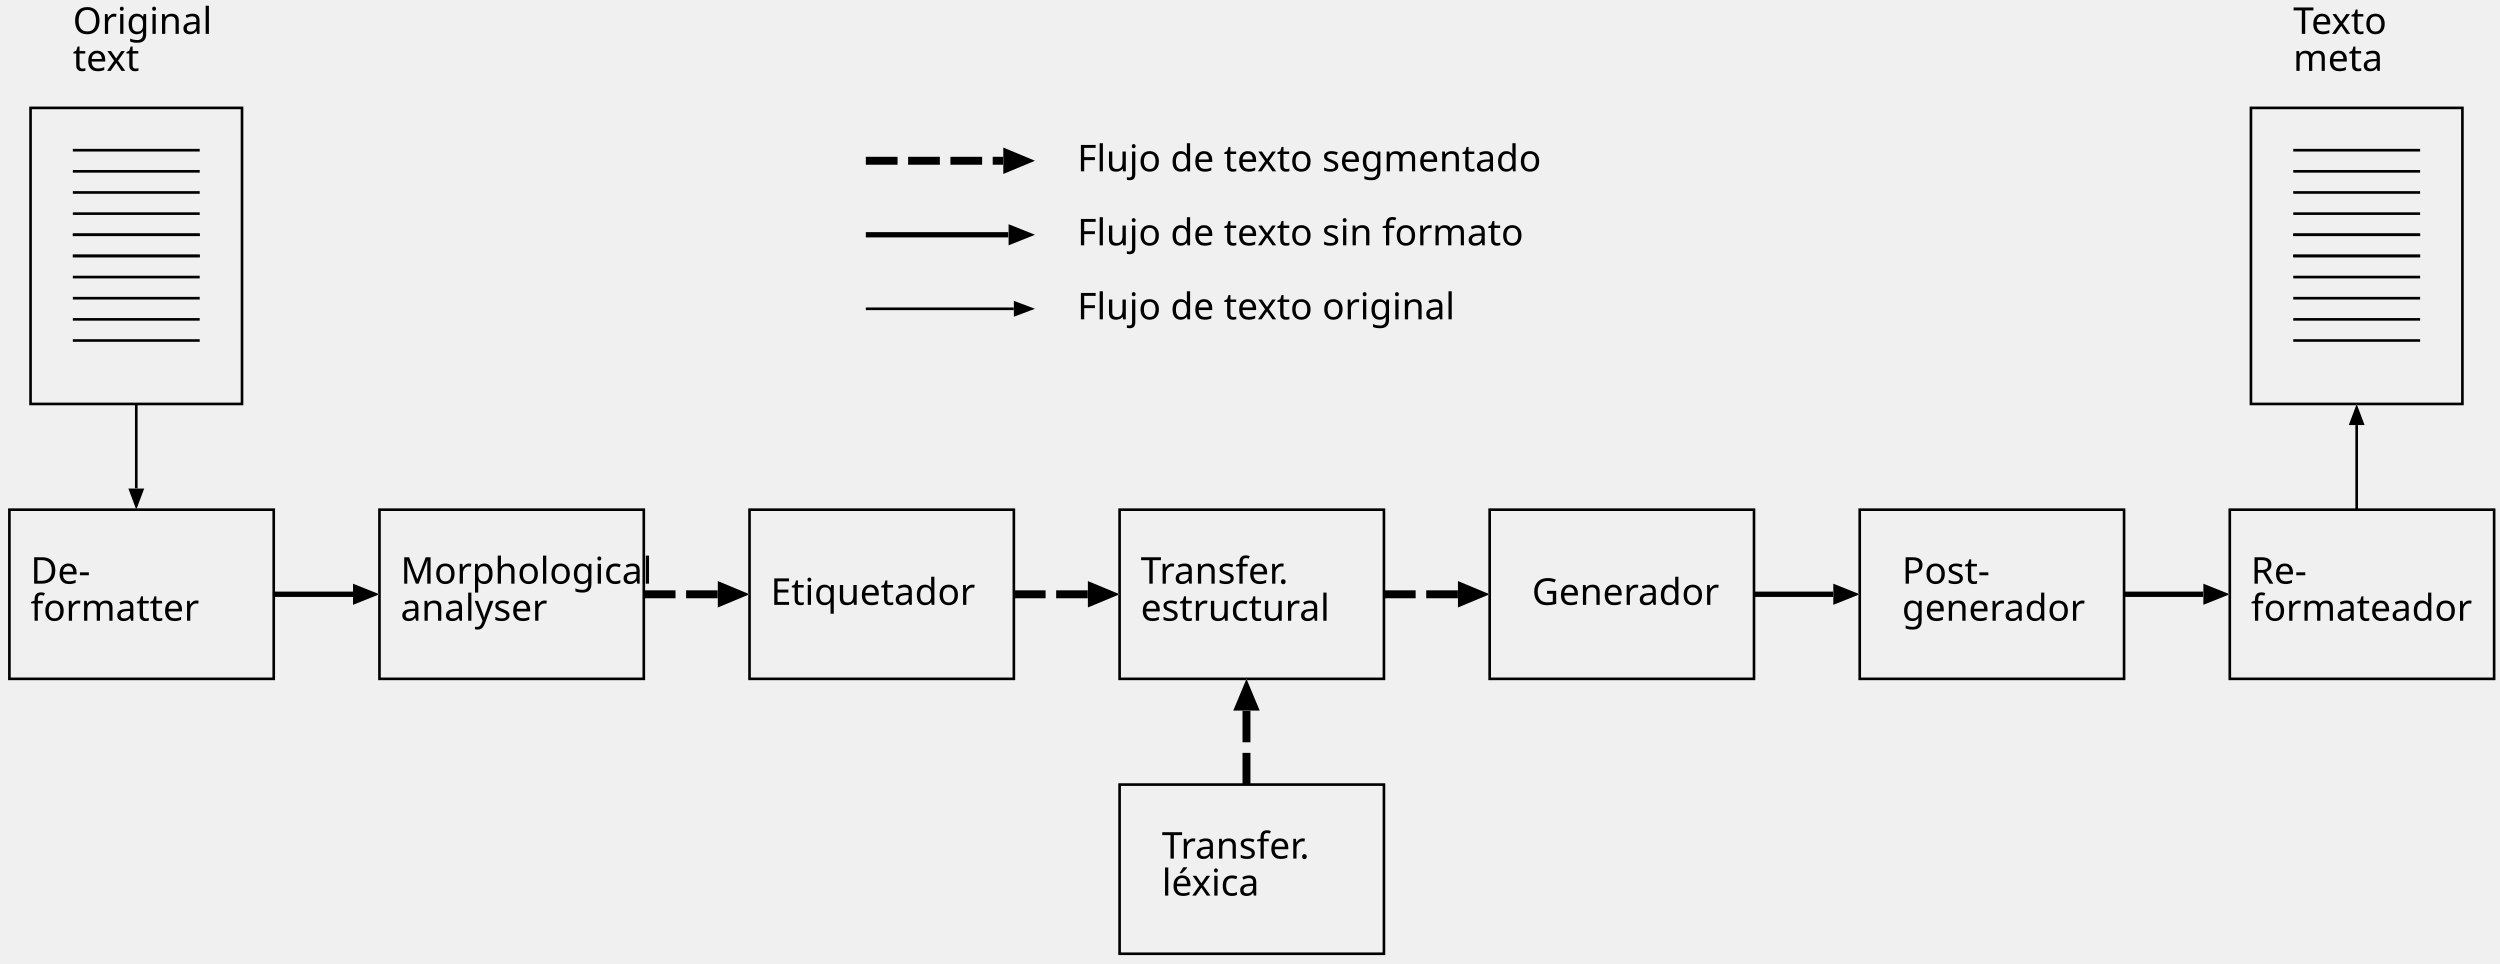
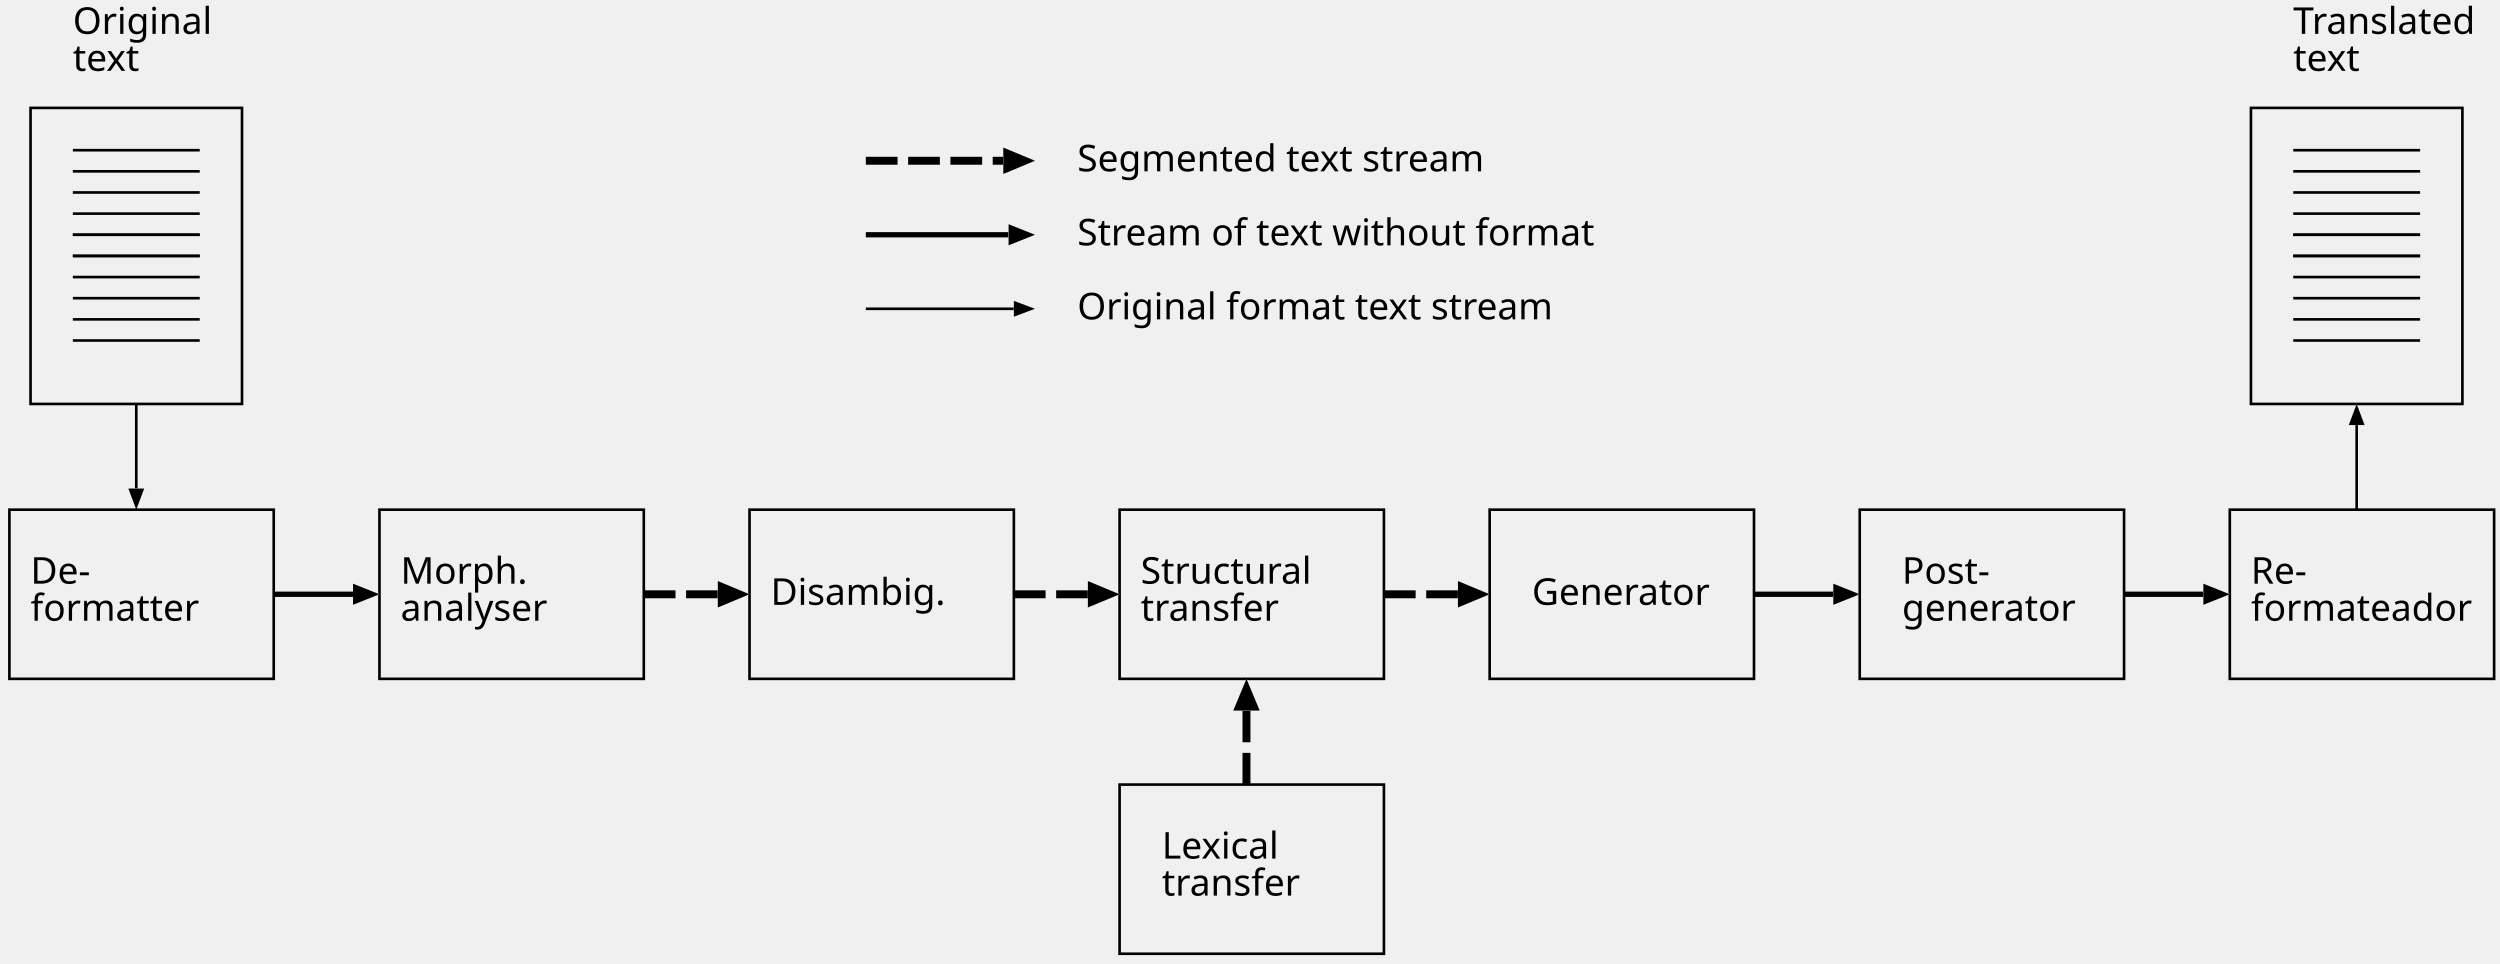
<svg xmlns="http://www.w3.org/2000/svg" viewBox="0 0 709.333 273.333" height="273.333" width="709.333" xml:space="preserve" id="svg2" version="1.1">
  <defs id="defs6" />
  <g transform="matrix(1.333333,0,0,-1.333333,0,273.3333)" id="g10">
    <g transform="scale(0.1)" id="g12">
      <path id="path14" style="fill:none;stroke:#000000;stroke-width:5.625;stroke-linecap:butt;stroke-linejoin:miter;stroke-miterlimit:10;stroke-dasharray:none;stroke-opacity:1" d="m 4745,605.398 h 562.5 v 360 H 4745 Z" />
      <g transform="scale(10)" id="g16">
        <text id="text22" style="font-variant:normal;font-weight:normal;font-size:7.875px;font-family:'Courier 10 Pitch';-inkscape-font-specification:Courier;writing-mode:lr-tb;fill:#000000;fill-opacity:1;fill-rule:nonzero;stroke:none" transform="matrix(1,0,0,-1,479,80.7898)">
          <tspan id="tspan18" y="0" x="0 4.725 9.45">Re-</tspan>
          <tspan id="tspan20" y="7.875" x="0 4.725 9.45 14.175 18.9 23.625 28.35 33.075 37.8 42.525 47.25">formateador</tspan>
        </text>
      </g>
      <path id="path24" style="fill:none;stroke:#000000;stroke-width:5.625;stroke-linecap:butt;stroke-linejoin:miter;stroke-miterlimit:10;stroke-dasharray:none;stroke-opacity:1" d="M 807.5,605.398 H 1370 v 360 H 807.5 Z" />
      <g transform="scale(10)" id="g26">
        <text id="text32" style="font-variant:normal;font-weight:normal;font-size:7.875px;font-family:'Courier 10 Pitch';-inkscape-font-specification:Courier;writing-mode:lr-tb;fill:#000000;fill-opacity:1;fill-rule:nonzero;stroke:none" transform="matrix(1,0,0,-1,85.25,80.7898)">
-           <tspan id="tspan28" y="0" x="0 4.725 9.45 14.175 18.9 23.625 28.35 33.075 37.8 42.525">Morphological</tspan>
+           <tspan id="tspan28" y="0" x="0 4.725 9.45 14.175 18.9 23.625 28.35 33.075 37.8 42.525">Morph.</tspan>
          <tspan id="tspan30" y="7.875" x="0 4.725 9.45 14.175 18.9 23.625 28.35 33.075 37.8 42.525 47.25">analyser</tspan>
        </text>
      </g>
      <path id="path34" style="fill:none;stroke:#000000;stroke-width:5.625;stroke-linecap:butt;stroke-linejoin:miter;stroke-miterlimit:10;stroke-dasharray:none;stroke-opacity:1" d="m 1595,605.398 h 562.5 v 360 H 1595 Z" />
      <g transform="scale(10)" id="g36">
        <text id="text40" style="font-variant:normal;font-weight:normal;font-size:7.875px;font-family:'Courier 10 Pitch';-inkscape-font-specification:Courier;writing-mode:lr-tb;fill:#000000;fill-opacity:1;fill-rule:nonzero;stroke:none" transform="matrix(1,0,0,-1,164,76.2898)">
-           <tspan id="tspan38" y="0" x="0 4.725 9.45 14.175 18.9 23.625 28.35 33.075 37.8 42.525 47.25">Etiquetador</tspan>
+           <tspan id="tspan38" y="0" x="0 4.725 9.45 14.175 18.9 23.625 28.35 33.075 37.8 42.525 47.25">Disambig.</tspan>
        </text>
      </g>
      <path id="path42" style="fill:none;stroke:#000000;stroke-width:5.625;stroke-linecap:butt;stroke-linejoin:miter;stroke-miterlimit:10;stroke-dasharray:none;stroke-opacity:1" d="M 2382.5,605.398 H 2945 v 360 h -562.5 z" />
      <g transform="scale(10)" id="g44">
        <text id="text50" style="font-variant:normal;font-weight:normal;font-size:7.875px;font-family:'Courier 10 Pitch';-inkscape-font-specification:Courier;writing-mode:lr-tb;fill:#000000;fill-opacity:1;fill-rule:nonzero;stroke:none" transform="matrix(1,0,0,-1,242.75,80.7898)">
-           <tspan id="tspan46" y="0" x="0 4.725 9.45 14.175 18.9 23.625 28.35 33.075 37.8">Transfer.</tspan>
-           <tspan id="tspan48" y="7.875" x="0 4.725 9.45 14.175 18.9 23.625 28.35 33.075 37.8 42.525 47.25">estructural</tspan>
+           <tspan id="tspan46" y="0" x="0 4.725 9.45 14.175 18.9 23.625 28.35 33.075 37.8">Structural</tspan>
+           <tspan id="tspan48" y="7.875" x="0 4.725 9.45 14.175 18.9 23.625 28.35 33.075 37.8 42.525 47.25">transfer</tspan>
        </text>
      </g>
      <path id="path52" style="fill:none;stroke:#000000;stroke-width:5.625;stroke-linecap:butt;stroke-linejoin:miter;stroke-miterlimit:10;stroke-dasharray:none;stroke-opacity:1" d="m 3170,605.398 h 562.5 v 360 H 3170 Z" />
      <g transform="scale(10)" id="g54">
        <text id="text58" style="font-variant:normal;font-weight:normal;font-size:7.875px;font-family:'Courier 10 Pitch';-inkscape-font-specification:Courier;writing-mode:lr-tb;fill:#000000;fill-opacity:1;fill-rule:nonzero;stroke:none" transform="matrix(1,0,0,-1,326,76.2898)">
-           <tspan id="tspan56" y="0" x="0 4.725 9.45 14.175 18.9 23.625 28.35 33.075 37.8">Generador</tspan>
+           <tspan id="tspan56" y="0" x="0 4.725 9.45 14.175 18.9 23.625 28.35 33.075 37.8">Generator</tspan>
        </text>
      </g>
      <path id="path60" style="fill:none;stroke:#000000;stroke-width:5.625;stroke-linecap:butt;stroke-linejoin:miter;stroke-miterlimit:10;stroke-dasharray:none;stroke-opacity:1" d="M 3957.5,605.398 H 4520 v 360 h -562.5 z" />
      <g transform="scale(10)" id="g62">
        <text id="text68" style="font-variant:normal;font-weight:normal;font-size:7.875px;font-family:'Courier 10 Pitch';-inkscape-font-specification:Courier;writing-mode:lr-tb;fill:#000000;fill-opacity:1;fill-rule:nonzero;stroke:none" transform="matrix(1,0,0,-1,404.75,80.7898)">
          <tspan id="tspan64" y="0" x="0 4.725 9.45 14.175 18.9">Post-</tspan>
-           <tspan id="tspan66" y="7.875" x="0 4.725 9.45 14.175 18.9 23.625 28.35 33.075 37.8">generador</tspan>
+           <tspan id="tspan66" y="7.875" x="0 4.725 9.45 14.175 18.9 23.625 28.35 33.075 37.8">generator</tspan>
        </text>
      </g>
      <path id="path70" style="fill:none;stroke:#000000;stroke-width:5.625;stroke-linecap:butt;stroke-linejoin:miter;stroke-miterlimit:10;stroke-dasharray:none;stroke-opacity:1" d="M 2382.5,20.398 H 2945 v 360 h -562.5 z" />
      <g transform="scale(10)" id="g72">
        <text id="text78" style="font-variant:normal;font-weight:normal;font-size:7.875px;font-family:'Courier 10 Pitch';-inkscape-font-specification:Courier;writing-mode:lr-tb;fill:#000000;fill-opacity:1;fill-rule:nonzero;stroke:none" transform="matrix(1,0,0,-1,247.25,22.2898)">
-           <tspan id="tspan74" y="0" x="0 4.725 9.45 14.175 18.9 23.625 28.35 33.075 37.8">Transfer.</tspan>
-           <tspan id="tspan76" y="7.875" x="0 4.725 9.45 14.175 18.9 23.625">léxica</tspan>
+           <tspan id="tspan74" y="0" x="0 4.725 9.45 14.175 18.9 23.625 28.35 33.075 37.8">Lexical</tspan>
+           <tspan id="tspan76" y="7.875" x="0 4.725 9.45 14.175 18.9 23.625">transfer</tspan>
        </text>
      </g>
      <path id="path80" style="fill:none;stroke:#000000;stroke-width:5.625;stroke-linecap:butt;stroke-linejoin:miter;stroke-miterlimit:10;stroke-dasharray:none;stroke-opacity:1" d="m 65,1190.4 h 450 v 630 H 65 Z" />
      <path id="path82" style="fill:none;stroke:#000000;stroke-width:5.625;stroke-linecap:butt;stroke-linejoin:miter;stroke-miterlimit:1;stroke-dasharray:none;stroke-opacity:1" d="M 155,1550.4 H 425" />
      <path id="path84" style="fill:none;stroke:#000000;stroke-width:5.625;stroke-linecap:butt;stroke-linejoin:miter;stroke-miterlimit:1;stroke-dasharray:none;stroke-opacity:1" d="M 155,1505.4 H 425" />
      <path id="path86" style="fill:none;stroke:#000000;stroke-width:5.625;stroke-linecap:butt;stroke-linejoin:miter;stroke-miterlimit:1;stroke-dasharray:none;stroke-opacity:1" d="M 155,1460.4 H 425" />
      <path id="path88" style="fill:none;stroke:#000000;stroke-width:5.625;stroke-linecap:butt;stroke-linejoin:miter;stroke-miterlimit:1;stroke-dasharray:none;stroke-opacity:1" d="M 155,1415.4 H 425" />
      <path id="path90" style="fill:none;stroke:#000000;stroke-width:5.625;stroke-linecap:butt;stroke-linejoin:miter;stroke-miterlimit:1;stroke-dasharray:none;stroke-opacity:1" d="M 155,1370.4 H 425" />
      <path id="path92" style="fill:none;stroke:#000000;stroke-width:5.625;stroke-linecap:butt;stroke-linejoin:miter;stroke-miterlimit:1;stroke-dasharray:none;stroke-opacity:1" d="M 155,1325.4 H 425" />
      <path id="path94" style="fill:none;stroke:#000000;stroke-width:5.625;stroke-linecap:butt;stroke-linejoin:miter;stroke-miterlimit:1;stroke-dasharray:none;stroke-opacity:1" d="M 155,1730.4 H 425" />
      <path id="path96" style="fill:none;stroke:#000000;stroke-width:5.625;stroke-linecap:butt;stroke-linejoin:miter;stroke-miterlimit:1;stroke-dasharray:none;stroke-opacity:1" d="M 155,1685.4 H 425" />
      <path id="path98" style="fill:none;stroke:#000000;stroke-width:5.625;stroke-linecap:butt;stroke-linejoin:miter;stroke-miterlimit:1;stroke-dasharray:none;stroke-opacity:1" d="M 155,1640.4 H 425" />
      <path id="path100" style="fill:none;stroke:#000000;stroke-width:5.625;stroke-linecap:butt;stroke-linejoin:miter;stroke-miterlimit:1;stroke-dasharray:none;stroke-opacity:1" d="M 155,1595.4 H 425" />
      <path id="path102" style="fill:none;stroke:#000000;stroke-width:5.625;stroke-linecap:butt;stroke-linejoin:miter;stroke-miterlimit:1;stroke-dasharray:none;stroke-opacity:1" d="M 155,1550.4 H 425" />
      <path id="path104" style="fill:none;stroke:#000000;stroke-width:5.625;stroke-linecap:butt;stroke-linejoin:miter;stroke-miterlimit:1;stroke-dasharray:none;stroke-opacity:1" d="M 155,1505.4 H 425" />
      <g transform="scale(10)" id="g106">
        <text id="text112" style="font-variant:normal;font-weight:normal;font-size:7.875px;font-family:'Courier 10 Pitch';-inkscape-font-specification:Courier;writing-mode:lr-tb;fill:#000000;fill-opacity:1;fill-rule:nonzero;stroke:none" transform="matrix(1,0,0,-1,15.5,197.79)">
          <tspan id="tspan108" y="0" x="0 4.725 9.45 14.175 18.9">Original</tspan>
          <tspan id="tspan110" y="7.875" x="0 4.725 9.45 14.175 18.9 23.625">text</tspan>
        </text>
      </g>
      <path id="path114" style="fill:none;stroke:#000000;stroke-width:5.625;stroke-linecap:butt;stroke-linejoin:miter;stroke-miterlimit:10;stroke-dasharray:none;stroke-opacity:1" d="m 4790,1190.4 h 450 v 630 h -450 z" />
      <path id="path116" style="fill:none;stroke:#000000;stroke-width:5.625;stroke-linecap:butt;stroke-linejoin:miter;stroke-miterlimit:1;stroke-dasharray:none;stroke-opacity:1" d="m 4880,1550.4 h 270" />
      <path id="path118" style="fill:none;stroke:#000000;stroke-width:5.625;stroke-linecap:butt;stroke-linejoin:miter;stroke-miterlimit:1;stroke-dasharray:none;stroke-opacity:1" d="m 4880,1505.4 h 270" />
      <path id="path120" style="fill:none;stroke:#000000;stroke-width:5.625;stroke-linecap:butt;stroke-linejoin:miter;stroke-miterlimit:1;stroke-dasharray:none;stroke-opacity:1" d="m 4880,1460.4 h 270" />
      <path id="path122" style="fill:none;stroke:#000000;stroke-width:5.625;stroke-linecap:butt;stroke-linejoin:miter;stroke-miterlimit:1;stroke-dasharray:none;stroke-opacity:1" d="m 4880,1415.4 h 270" />
      <path id="path124" style="fill:none;stroke:#000000;stroke-width:5.625;stroke-linecap:butt;stroke-linejoin:miter;stroke-miterlimit:1;stroke-dasharray:none;stroke-opacity:1" d="m 4880,1370.4 h 270" />
      <path id="path126" style="fill:none;stroke:#000000;stroke-width:5.625;stroke-linecap:butt;stroke-linejoin:miter;stroke-miterlimit:1;stroke-dasharray:none;stroke-opacity:1" d="m 4880,1325.4 h 270" />
      <path id="path128" style="fill:none;stroke:#000000;stroke-width:5.625;stroke-linecap:butt;stroke-linejoin:miter;stroke-miterlimit:1;stroke-dasharray:none;stroke-opacity:1" d="m 4880,1730.4 h 270" />
      <path id="path130" style="fill:none;stroke:#000000;stroke-width:5.625;stroke-linecap:butt;stroke-linejoin:miter;stroke-miterlimit:1;stroke-dasharray:none;stroke-opacity:1" d="m 4880,1685.4 h 270" />
      <path id="path132" style="fill:none;stroke:#000000;stroke-width:5.625;stroke-linecap:butt;stroke-linejoin:miter;stroke-miterlimit:1;stroke-dasharray:none;stroke-opacity:1" d="m 4880,1640.4 h 270" />
      <path id="path134" style="fill:none;stroke:#000000;stroke-width:5.625;stroke-linecap:butt;stroke-linejoin:miter;stroke-miterlimit:1;stroke-dasharray:none;stroke-opacity:1" d="m 4880,1595.4 h 270" />
      <path id="path136" style="fill:none;stroke:#000000;stroke-width:5.625;stroke-linecap:butt;stroke-linejoin:miter;stroke-miterlimit:1;stroke-dasharray:none;stroke-opacity:1" d="m 4880,1550.4 h 270" />
      <path id="path138" style="fill:none;stroke:#000000;stroke-width:5.625;stroke-linecap:butt;stroke-linejoin:miter;stroke-miterlimit:1;stroke-dasharray:none;stroke-opacity:1" d="m 4880,1505.4 h 270" />
      <g transform="scale(10)" id="g140">
        <text id="text146" style="font-variant:normal;font-weight:normal;font-size:7.875px;font-family:'Courier 10 Pitch';-inkscape-font-specification:Courier;writing-mode:lr-tb;fill:#000000;fill-opacity:1;fill-rule:nonzero;stroke:none" transform="matrix(1,0,0,-1,488,197.79)">
-           <tspan id="tspan142" y="0" x="0 4.725 9.45 14.175 18.9">Texto</tspan>
-           <tspan id="tspan144" y="7.875" x="0 4.725 9.45 14.175">meta</tspan>
+           <tspan id="tspan142" y="0" x="0 4.725 9.45 14.175 18.9">Translated</tspan>
+           <tspan id="tspan144" y="7.875" x="0 4.725 9.45 14.175">text</tspan>
        </text>
      </g>
      <path id="path148" style="fill:none;stroke:#000000;stroke-width:16.875;stroke-linecap:butt;stroke-linejoin:miter;stroke-miterlimit:1;stroke-dasharray:67.5, 22.5;stroke-dashoffset:0;stroke-opacity:1" d="M 1842.5,1707.9 H 2135" />
      <path id="path150" style="fill:#ffffff;fill-opacity:1;fill-rule:nonzero;stroke:none" d="m 2202.5,1707.9 -67.5,-28.13 v 56.25" />
      <path id="path152" style="fill:#000000;fill-opacity:1;fill-rule:nonzero;stroke:none" d="m 2202.5,1707.9 -67.5,-28.13 v 56.25" />
      <path id="path154" style="fill:none;stroke:#000000;stroke-width:11.25;stroke-linecap:butt;stroke-linejoin:miter;stroke-miterlimit:1;stroke-dasharray:none;stroke-opacity:1" d="m 1842.5,1550.4 h 303.75" />
      <path id="path156" style="fill:#ffffff;fill-opacity:1;fill-rule:nonzero;stroke:none" d="m 2202.5,1550.4 -56.25,-22.5 v 45" />
      <path id="path158" style="fill:#000000;fill-opacity:1;fill-rule:nonzero;stroke:none" d="m 2202.5,1550.4 -56.25,-22.5 v 45" />
      <path id="path160" style="fill:none;stroke:#000000;stroke-width:5.625;stroke-linecap:butt;stroke-linejoin:miter;stroke-miterlimit:1;stroke-dasharray:none;stroke-opacity:1" d="m 1842.5,1392.9 h 315" />
      <path id="path162" style="fill:#ffffff;fill-opacity:1;fill-rule:nonzero;stroke:none" d="m 2202.5,1392.9 -45,-16.88 v 33.75" />
      <path id="path164" style="fill:#000000;fill-opacity:1;fill-rule:nonzero;stroke:none" d="m 2202.5,1392.9 -45,-16.88 v 33.75" />
      <g transform="scale(10)" id="g166">
        <text id="text174" style="font-variant:normal;font-weight:normal;font-size:7.875px;font-family:'Courier 10 Pitch';-inkscape-font-specification:Courier;writing-mode:lr-tb;fill:#000000;fill-opacity:1;fill-rule:nonzero;stroke:none" transform="matrix(1,0,0,-1,229.25,168.54)">
-           <tspan id="tspan168" y="0" x="0 4.725 9.45 14.175 18.9 23.625 28.35 33.075 37.8 42.525 47.25 51.975 56.7 61.425 66.15 70.875 75.6 80.325 85.05 89.775 94.5 99.225 103.95 108.675 113.4">Flujo de texto segmentado</tspan>
-           <tspan id="tspan170" y="31.5" x="0 4.725 9.45 14.175 18.9 23.625 28.35 33.075 37.8 42.525 47.25 51.975 56.7 61.425 66.15 70.875 75.6 80.325 85.05 89.775 94.5 99.225 103.95">Flujo de texto original</tspan>
-           <tspan id="tspan172" y="15.75" x="0 4.725 9.45 14.175 18.9 23.625 28.35 33.075 37.8 42.525 47.25 51.975 56.7 61.425 66.15 70.875 75.6 80.325 85.05 89.775 94.5 99.225 103.95 108.675 113.4 118.125">Flujo de texto sin formato</tspan>
+           <tspan id="tspan168" y="0" x="0 4.725 9.45 14.175 18.9 23.625 28.35 33.075 37.8 42.525 47.25 51.975 56.7 61.425 66.15 70.875 75.6 80.325 85.05 89.775 94.5 99.225 103.95 108.675 113.4">Segmented text stream</tspan>
+           <tspan id="tspan170" y="31.5" x="0 4.725 9.45 14.175 18.9 23.625 28.35 33.075 37.8 42.525 47.25 51.975 56.7 61.425 66.15 70.875 75.6 80.325 85.05 89.775 94.5 99.225 103.95">Original format text stream</tspan>
+           <tspan id="tspan172" y="15.75" x="0 4.725 9.45 14.175 18.9 23.625 28.35 33.075 37.8 42.525 47.25 51.975 56.7 61.425 66.15 70.875 75.6 80.325 85.05 89.775 94.5 99.225 103.95 108.675 113.4 118.125">Stream of text without format</tspan>
        </text>
      </g>
      <path id="path176" style="fill:none;stroke:#000000;stroke-width:5.625;stroke-linecap:butt;stroke-linejoin:miter;stroke-miterlimit:1;stroke-dasharray:none;stroke-opacity:1" d="m 290,1190.4 v -180" />
      <path id="path178" style="fill:#ffffff;fill-opacity:1;fill-rule:nonzero;stroke:none" d="m 290,965.398 -16.875,45.002 h 33.75" />
      <path id="path180" style="fill:#000000;fill-opacity:1;fill-rule:nonzero;stroke:none" d="m 290,965.398 -16.875,45.002 h 33.75" />
      <path id="path182" style="fill:none;stroke:#000000;stroke-width:5.625;stroke-linecap:butt;stroke-linejoin:miter;stroke-miterlimit:1;stroke-dasharray:none;stroke-opacity:1" d="M 5015,1145.4 V 965.398" />
      <path id="path184" style="fill:#ffffff;fill-opacity:1;fill-rule:nonzero;stroke:none" d="m 5015,1190.4 16.88,-45 h -33.75" />
      <path id="path186" style="fill:#000000;fill-opacity:1;fill-rule:nonzero;stroke:none" d="m 5015,1190.4 16.88,-45 h -33.75" />
      <path id="path188" style="fill:none;stroke:#000000;stroke-width:11.25;stroke-linecap:butt;stroke-linejoin:miter;stroke-miterlimit:1;stroke-dasharray:none;stroke-opacity:1" d="M 582.5,785.398 H 751.25" />
      <path id="path190" style="fill:#ffffff;fill-opacity:1;fill-rule:nonzero;stroke:none" d="m 807.5,785.398 -56.25,-22.5 v 45" />
      <path id="path192" style="fill:#000000;fill-opacity:1;fill-rule:nonzero;stroke:none" d="m 807.5,785.398 -56.25,-22.5 v 45" />
      <path id="path194" style="fill:none;stroke:#000000;stroke-width:11.25;stroke-linecap:butt;stroke-linejoin:miter;stroke-miterlimit:1;stroke-dasharray:none;stroke-opacity:1" d="m 3732.5,785.398 h 168.75" />
      <path id="path196" style="fill:#ffffff;fill-opacity:1;fill-rule:nonzero;stroke:none" d="m 3957.5,785.398 -56.25,-22.5 v 45" />
      <path id="path198" style="fill:#000000;fill-opacity:1;fill-rule:nonzero;stroke:none" d="m 3957.5,785.398 -56.25,-22.5 v 45" />
      <path id="path200" style="fill:none;stroke:#000000;stroke-width:11.25;stroke-linecap:butt;stroke-linejoin:miter;stroke-miterlimit:1;stroke-dasharray:none;stroke-opacity:1" d="m 4520,785.398 h 168.75" />
      <path id="path202" style="fill:#ffffff;fill-opacity:1;fill-rule:nonzero;stroke:none" d="m 4745,785.398 -56.25,-22.5 v 45" />
      <path id="path204" style="fill:#000000;fill-opacity:1;fill-rule:nonzero;stroke:none" d="m 4745,785.398 -56.25,-22.5 v 45" />
      <path id="path206" style="fill:none;stroke:#000000;stroke-width:16.875;stroke-linecap:butt;stroke-linejoin:miter;stroke-miterlimit:1;stroke-dasharray:67.5, 22.5;stroke-dashoffset:0;stroke-opacity:1" d="m 1370,785.398 h 157.5" />
      <path id="path208" style="fill:#ffffff;fill-opacity:1;fill-rule:nonzero;stroke:none" d="m 1595,785.398 -67.5,-28.125 v 56.25" />
      <path id="path210" style="fill:#000000;fill-opacity:1;fill-rule:nonzero;stroke:none" d="m 1595,785.398 -67.5,-28.125 v 56.25" />
      <path id="path212" style="fill:none;stroke:#000000;stroke-width:16.875;stroke-linecap:butt;stroke-linejoin:miter;stroke-miterlimit:1;stroke-dasharray:67.5, 22.5;stroke-dashoffset:0;stroke-opacity:1" d="M 2157.5,785.398 H 2315" />
      <path id="path214" style="fill:#ffffff;fill-opacity:1;fill-rule:nonzero;stroke:none" d="M 2382.5,785.398 2315,757.273 v 56.25" />
      <path id="path216" style="fill:#000000;fill-opacity:1;fill-rule:nonzero;stroke:none" d="M 2382.5,785.398 2315,757.273 v 56.25" />
      <path id="path218" style="fill:none;stroke:#000000;stroke-width:16.875;stroke-linecap:butt;stroke-linejoin:miter;stroke-miterlimit:1;stroke-dasharray:67.5, 22.5;stroke-dashoffset:0;stroke-opacity:1" d="m 2945,785.398 h 157.5" />
      <path id="path220" style="fill:#ffffff;fill-opacity:1;fill-rule:nonzero;stroke:none" d="m 3170,785.398 -67.5,-28.125 v 56.25" />
      <path id="path222" style="fill:#000000;fill-opacity:1;fill-rule:nonzero;stroke:none" d="m 3170,785.398 -67.5,-28.125 v 56.25" />
      <path id="path224" style="fill:none;stroke:#000000;stroke-width:16.875;stroke-linecap:butt;stroke-linejoin:miter;stroke-miterlimit:1;stroke-dasharray:67.5, 22.5;stroke-dashoffset:0;stroke-opacity:1" d="m 2652.5,537.898 v -157.5" />
      <path id="path226" style="fill:#ffffff;fill-opacity:1;fill-rule:nonzero;stroke:none" d="m 2652.5,605.398 28.13,-67.5 h -56.25" />
      <path id="path228" style="fill:#000000;fill-opacity:1;fill-rule:nonzero;stroke:none" d="m 2652.5,605.398 28.13,-67.5 h -56.25" />
      <path id="path230" style="fill:none;stroke:#000000;stroke-width:5.625;stroke-linecap:butt;stroke-linejoin:miter;stroke-miterlimit:10;stroke-dasharray:none;stroke-opacity:1" d="m 20,605.398 h 562.5 v 360 H 20 Z" />
      <g transform="scale(10)" id="g232">
        <text id="text238" style="font-variant:normal;font-weight:normal;font-size:7.875px;font-family:'Courier 10 Pitch';-inkscape-font-specification:Courier;writing-mode:lr-tb;fill:#000000;fill-opacity:1;fill-rule:nonzero;stroke:none" transform="matrix(1,0,0,-1,6.5,80.7898)">
          <tspan id="tspan234" y="0" x="0 4.725 9.45 14.175">De-</tspan>
          <tspan id="tspan236" y="7.875" x="0 4.725 9.45 14.175 18.9 23.625 28.35 33.075 37.8 42.525 47.25">formatter</tspan>
        </text>
      </g>
    </g>
  </g>
</svg>
